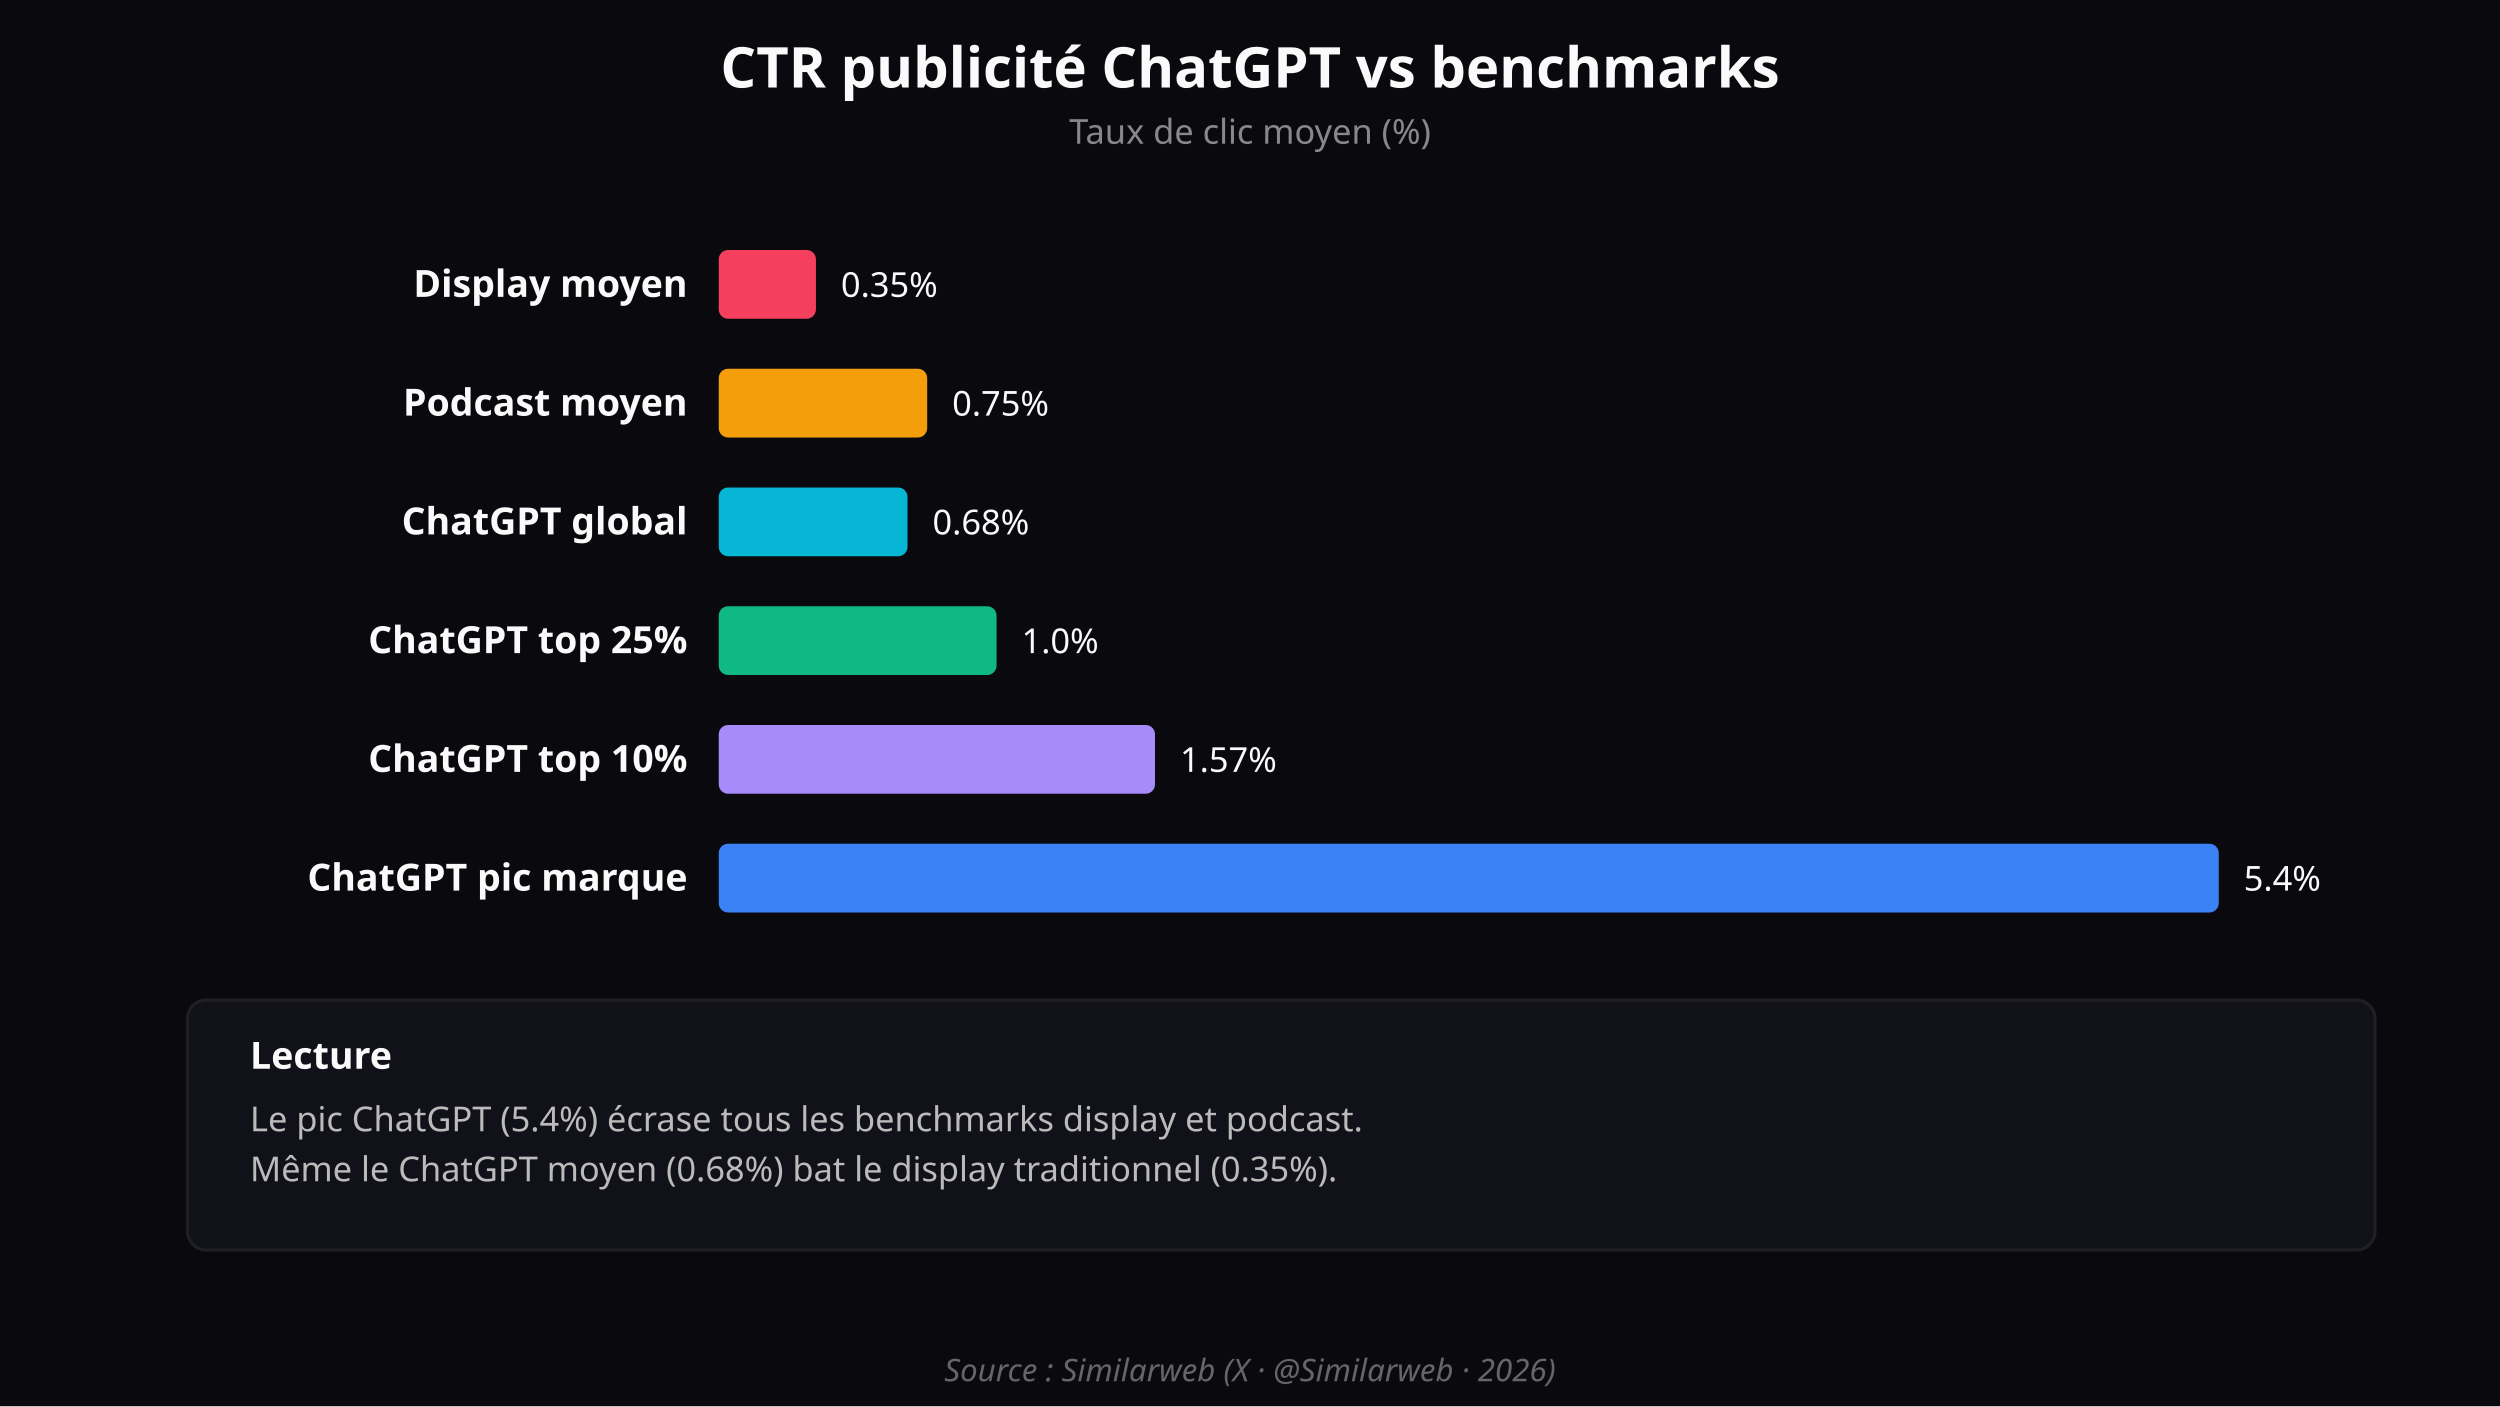
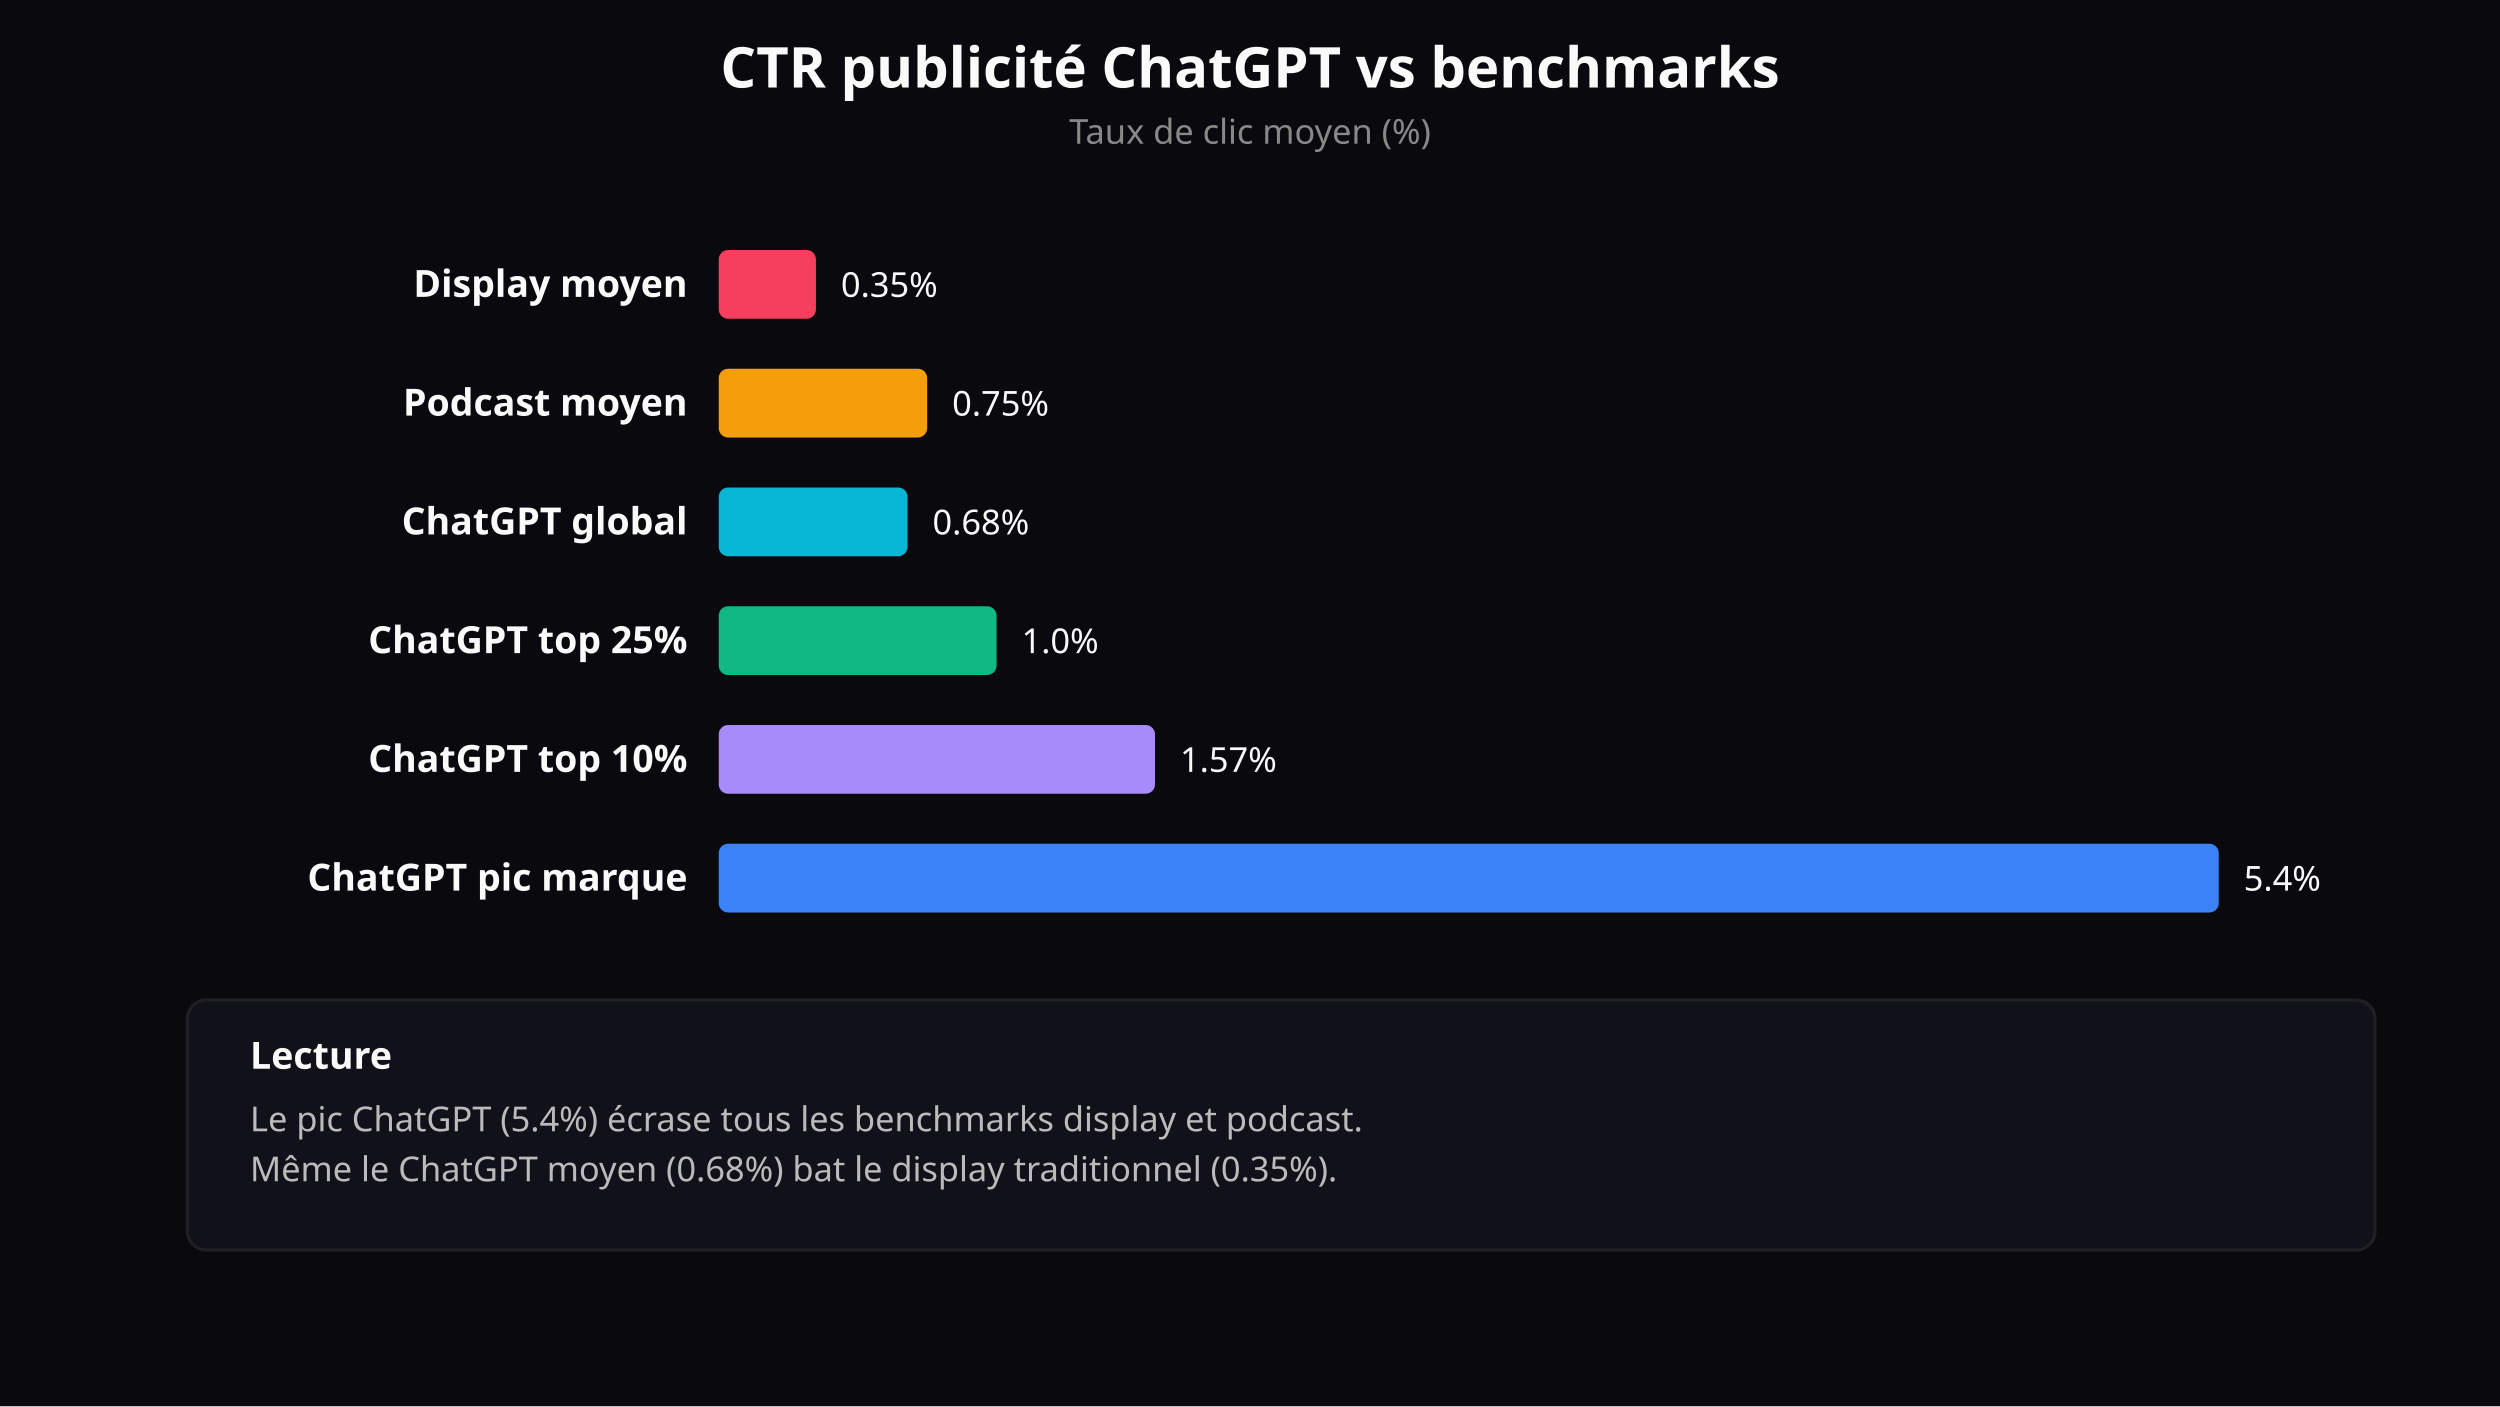
<svg xmlns="http://www.w3.org/2000/svg" viewBox="0 0 800 450" font-family="ui-sans-serif, system-ui">
  <rect width="800" height="450" fill="#0a0a0e" />
  <text x="400" y="28" text-anchor="middle" fill="#fafafa" font-size="18" font-weight="bold">CTR publicité ChatGPT vs benchmarks</text>
  <text x="400" y="46" text-anchor="middle" fill="#888" font-size="11">Taux de clic moyen (%)</text>
  <text x="220" y="95" text-anchor="end" fill="#fafafa" font-size="12" font-weight="600">Display moyen</text>
  <rect x="230" y="80" width="31.1" height="22" fill="#f43f5e" rx="3" />
  <text x="269.1" y="95" fill="#fafafa" font-size="11" font-family="ui-monospace">0.35%</text>
  <text x="220" y="133" text-anchor="end" fill="#fafafa" font-size="12" font-weight="600">Podcast moyen</text>
  <rect x="230" y="118" width="66.7" height="22" fill="#f59e0b" rx="3" />
  <text x="304.7" y="133" fill="#fafafa" font-size="11" font-family="ui-monospace">0.75%</text>
  <text x="220" y="171" text-anchor="end" fill="#fafafa" font-size="12" font-weight="600">ChatGPT global</text>
  <rect x="230" y="156" width="60.4" height="22" fill="#06b6d4" rx="3" />
  <text x="298.4" y="171" fill="#fafafa" font-size="11" font-family="ui-monospace">0.68%</text>
  <text x="220" y="209" text-anchor="end" fill="#fafafa" font-size="12" font-weight="600">ChatGPT top 25%</text>
  <rect x="230" y="194" width="88.9" height="22" fill="#10b981" rx="3" />
  <text x="326.9" y="209" fill="#fafafa" font-size="11" font-family="ui-monospace">1.0%</text>
  <text x="220" y="247" text-anchor="end" fill="#fafafa" font-size="12" font-weight="600">ChatGPT top 10%</text>
  <rect x="230" y="232" width="139.6" height="22" fill="#a78bfa" rx="3" />
  <text x="377.6" y="247" fill="#fafafa" font-size="11" font-family="ui-monospace">1.57%</text>
  <text x="220" y="285" text-anchor="end" fill="#fafafa" font-size="12" font-weight="600">ChatGPT pic marque</text>
  <rect x="230" y="270" width="480.0" height="22" fill="#3b82f6" rx="3" />
  <text x="718.0" y="285" fill="#fafafa" font-size="11" font-family="ui-monospace">5.4%</text>
  <g transform="translate(0,320)">
    <rect x="60" y="0" width="700" height="80" fill="#11111a" rx="6" stroke="#1f1f24" />
    <text x="80" y="22" fill="#fafafa" font-size="12" font-weight="600">Lecture</text>
    <text x="80" y="42" fill="#bbb" font-size="11">Le pic ChatGPT (5.4%) écrase tous les benchmarks display et podcast.</text>
    <text x="80" y="58" fill="#bbb" font-size="11">Même le ChatGPT moyen (0.68%) bat le display traditionnel (0.35%).</text>
  </g>
-   <text x="400" y="442" text-anchor="middle" fill="#666" font-size="10" font-style="italic">Source : Similarweb (X · @Similarweb · 2026)</text>
</svg>
